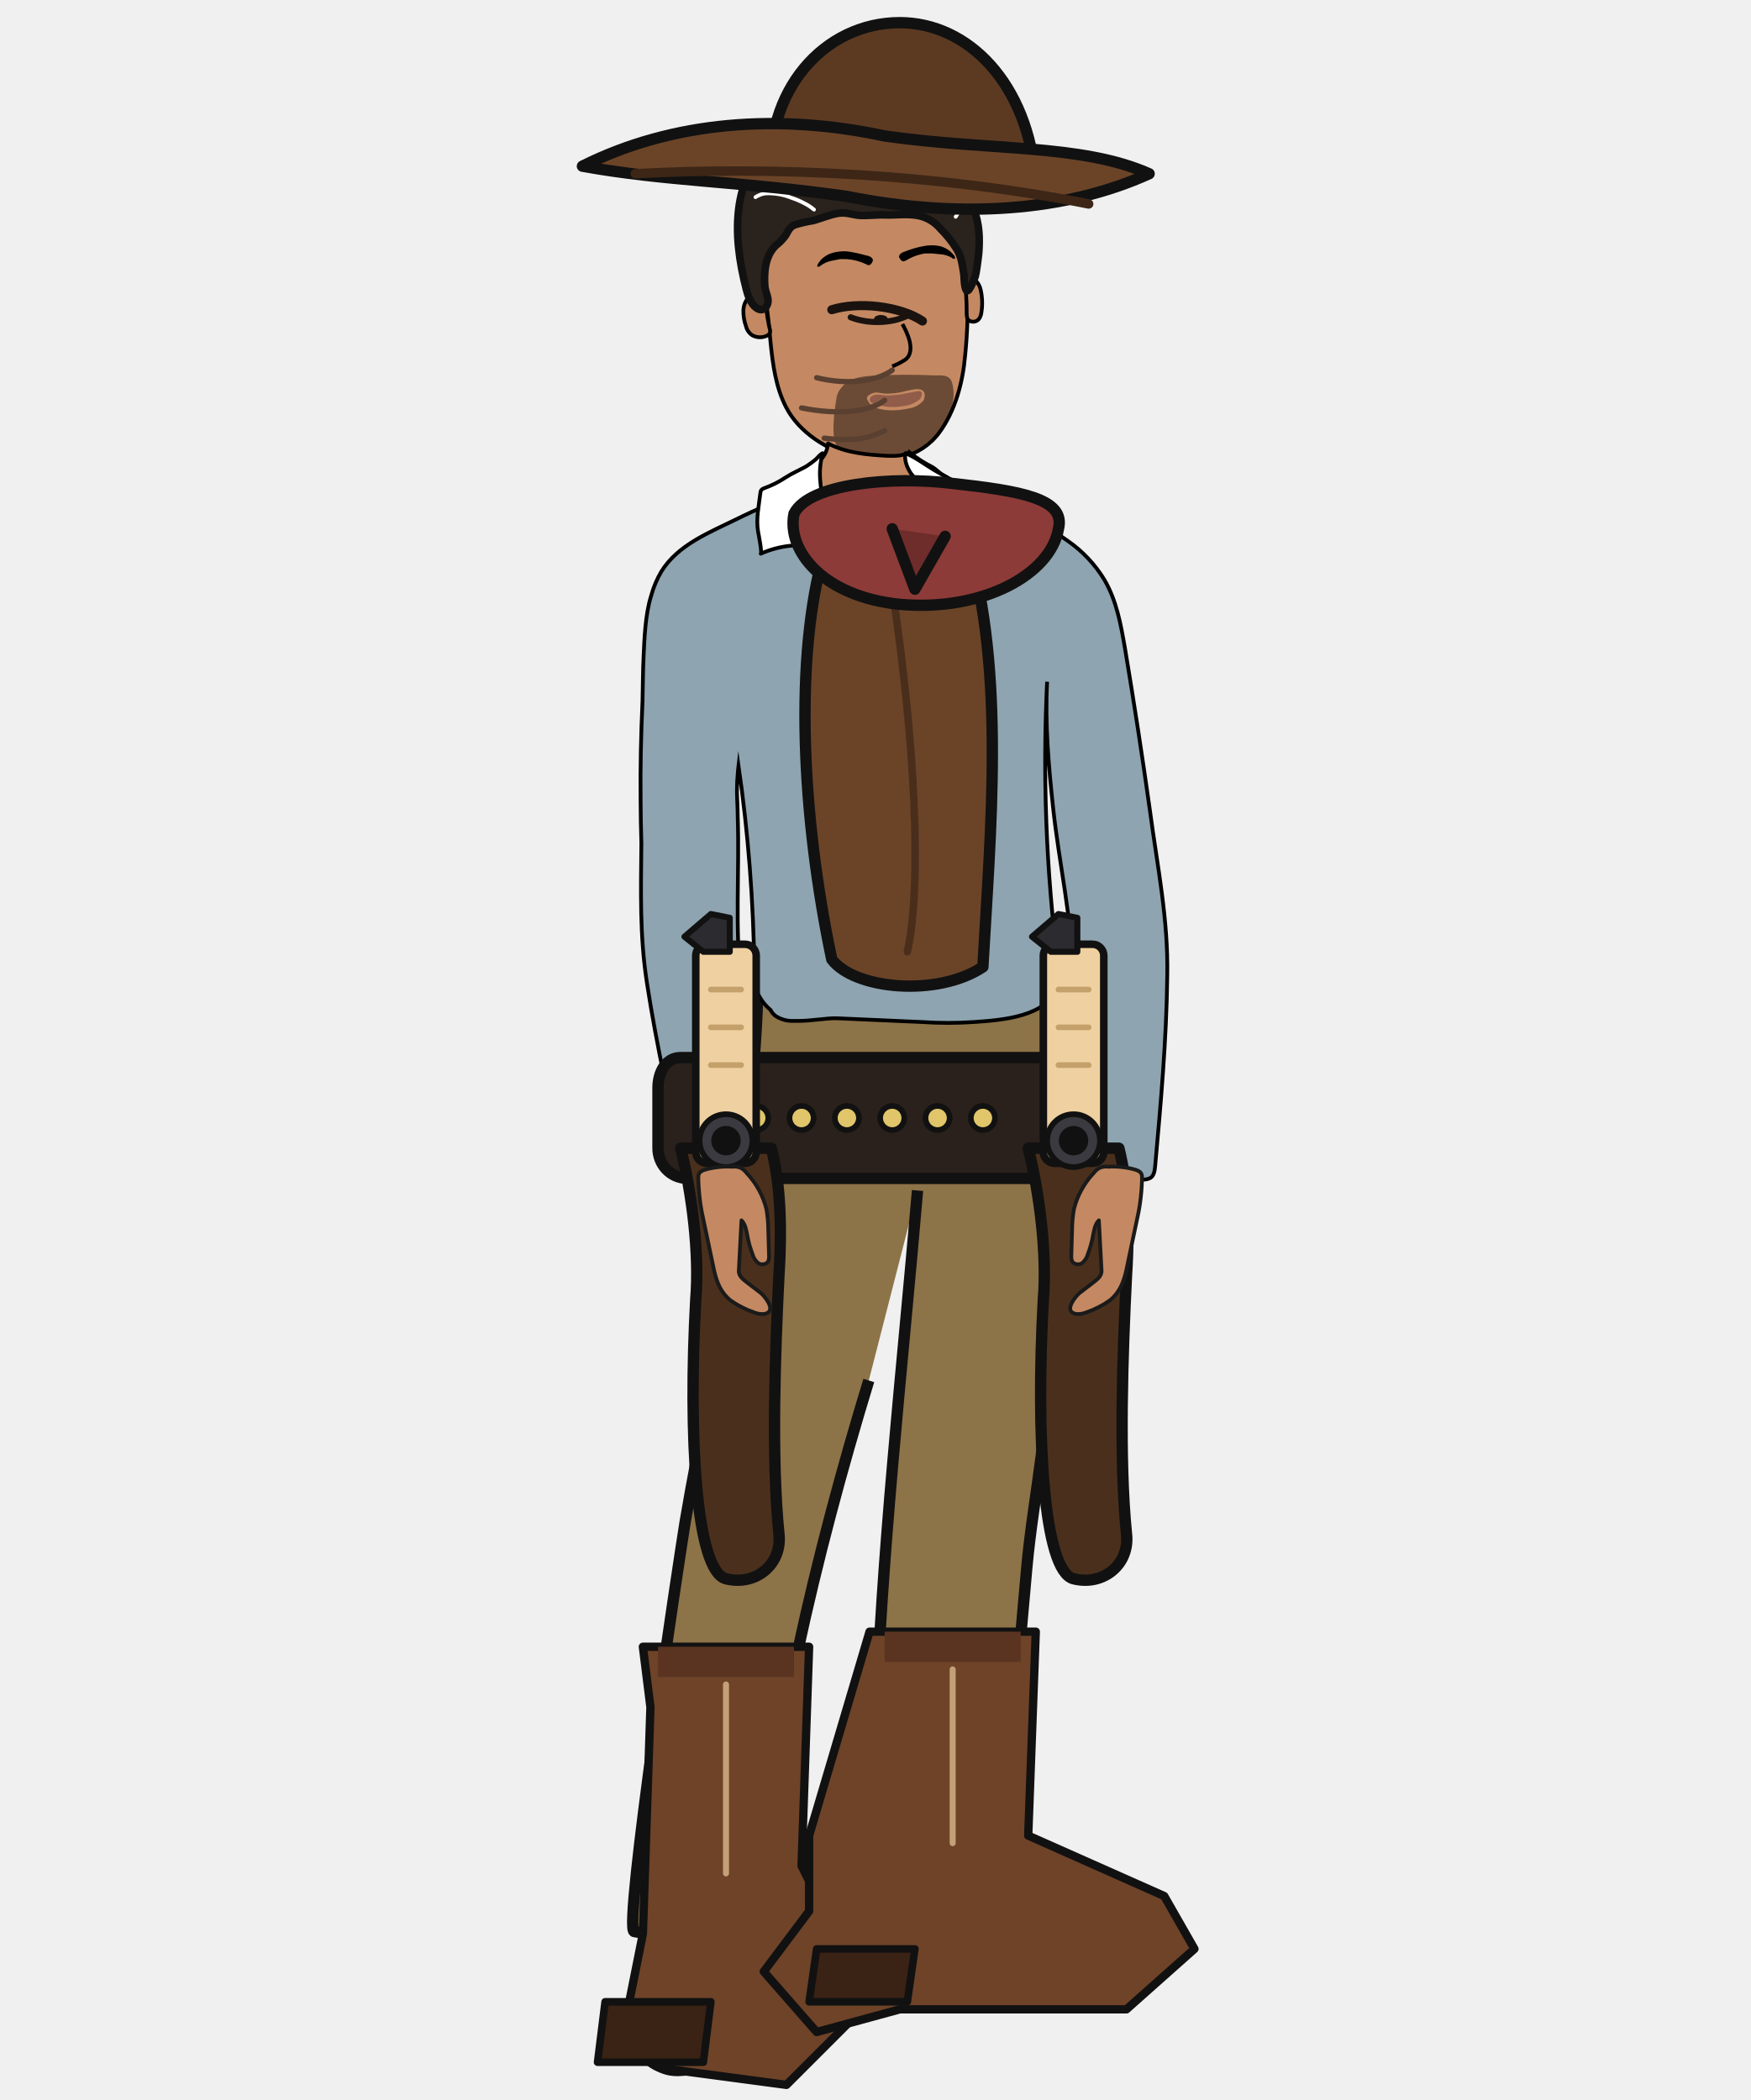
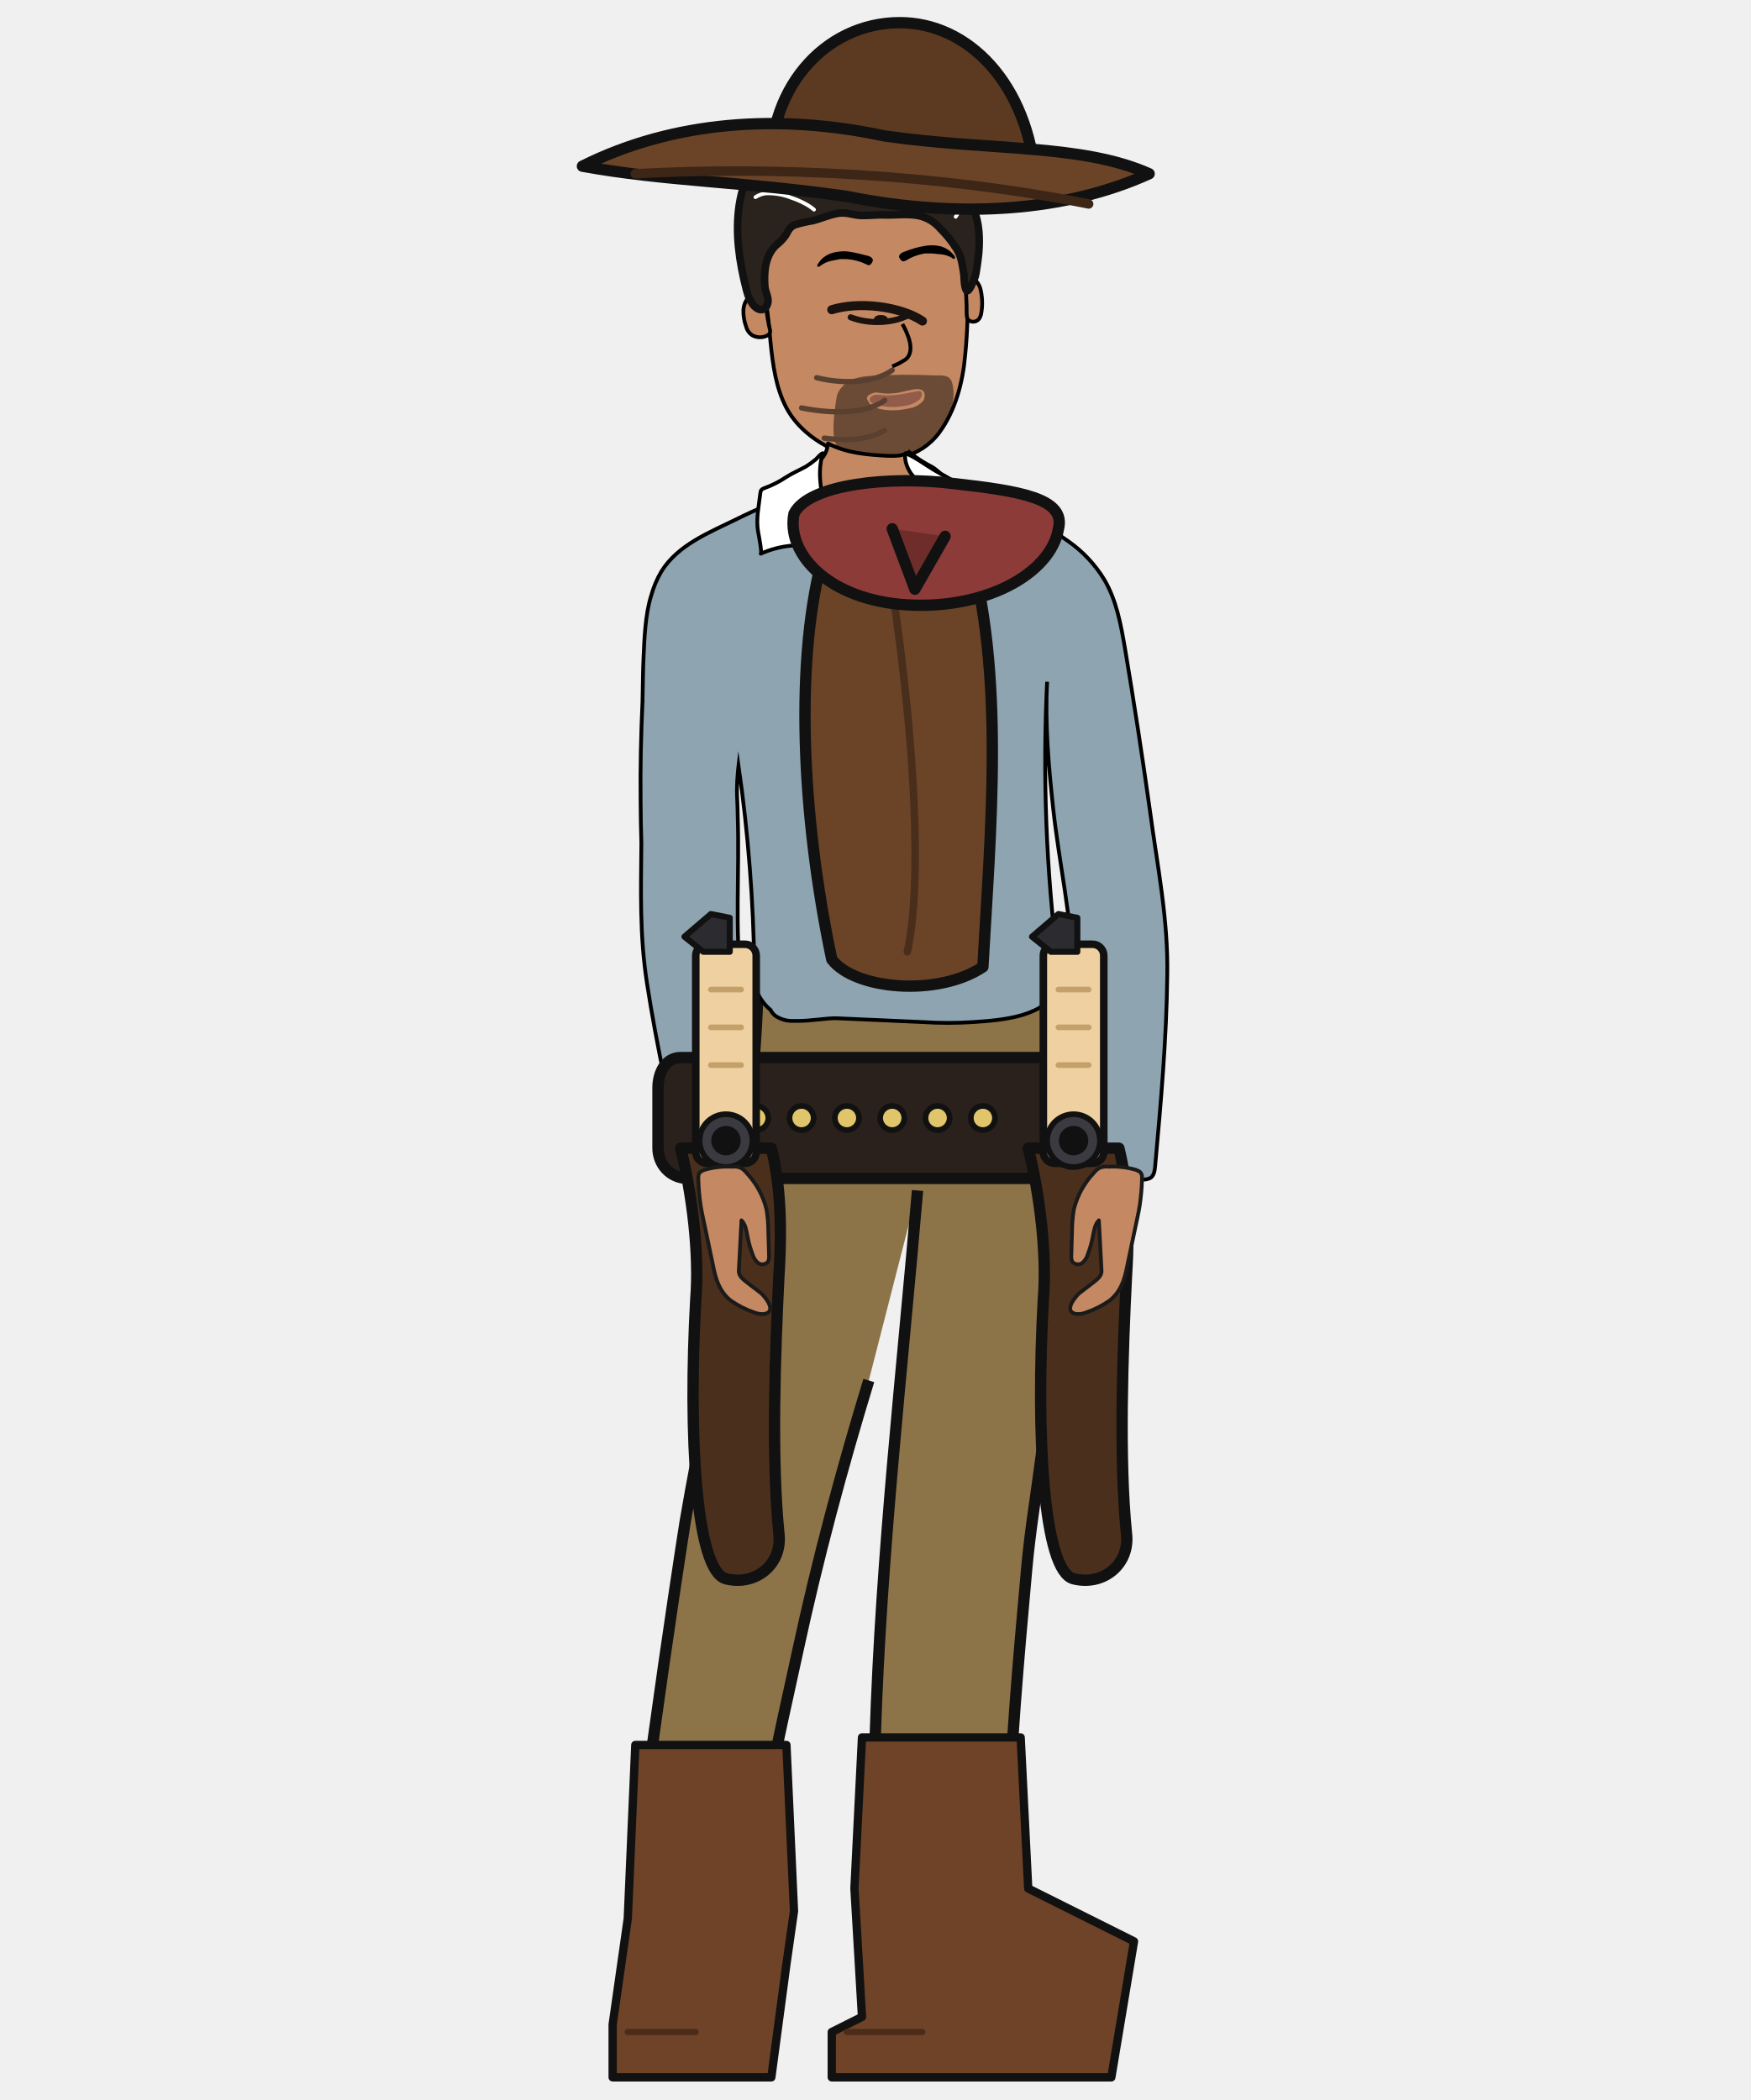
<svg xmlns="http://www.w3.org/2000/svg" width="500" height="600" viewBox="78 12 171 556">
  <path fill="#c48962" stroke="#000" stroke-linecap="round" stroke-linejoin="round" d="M171.9 67.1a25 25 0 0 0-4.7-.1c-6.6.2-13.1 1-19.6 1.8s-11.5 1.9-13.5 7.5a.4.4 0 0 1-.1.3c-.1.3-.1.6-.2.9-1.1 4.9.1 10.1.9 15a10 10 0 0 1 .2 1.6c.4 2.9.6 5.8.9 8.6.6 5.9 1.4 11.9 4.1 17.1 6.8 13.3 30.5 20.1 40.5 6.8 4.3-5.8 6.3-13.4 6.9-20.5.3-3 .5-5.9.6-8.9s.1-4.4-.1-6.7a36.3 36.3 0 0 0-2.9-13.8 21.8 21.8 0 0 0-3.5-5.4c-2.4-2.7-6-3.9-9.5-4.2" />
  <path fill="#c48962" stroke="#000" stroke-linecap="round" stroke-linejoin="round" d="M131 100.8a4 4 0 0 1-1.7-2.4 11.8 11.8 0 0 1-.7-4.1 5.4 5.4 0 0 1 1.6-3.8l1-.7a9.3 9.3 0 0 1 2.4-.4h.5c.2.1.2.3.2.5a60 60 0 0 0 1.1 8.4c.2 1 .7 1.8-.4 2.5a4.3 4.3 0 0 1-4 0m60-4.4a3.7 3.7 0 0 0 .5-1.1 15.7 15.7 0 0 0-.1-6.6 4.8 4.8 0 0 0-2.2-3.1 1.5 1.5 0 0 0-.9-.2c-.2 0-.7-.1-.9.1s-.1.2-.1.4l.3 5c.1 1.3.1 2.6.1 3.9s.2 1.9.9 2.2a2 2 0 0 0 2.4-.6" />
  <path fill="#2a221c" stroke="#111" stroke-linejoin="round" stroke-width="2" d="M127.5 66.3c-1.1 7.4 0 15 1.9 22.4.4 1.6 1.2 3.8 2.6 4.8s2.5.4 3-1-.5-3-.7-4.5c-.3-3.8 0-8.3 3-11.1a12.3 12.3 0 0 0 2.5-2.6c.7-1.2 1.1-2.3 2.5-2.8a37 37 0 0 1 4.8-1.1c2.2-.6 4.2-1.5 6.4-1.9s3.7.3 5.6.5 4.7-.2 7.1-.1 5.9-.4 8.8.2a10.2 10.2 0 0 1 5.7 3.4 29.5 29.5 0 0 1 4.4 5.5c1.3 2.1 1.5 4.4 1.9 6.9 0 .5.1 3.9.8 4.1s2-3.3 2.2-3.9.7-4.1.9-6.1c.3-3.9.2-8-1.4-11.7s-3.6-11.2-8.4-14.4c-2.8-1.9-5.2-5.2-8.3-6.4s-5.3-1.1-7.9-1.9c-4.4-1.3-8.8-2.7-13.4-2.7a17.2 17.2 0 0 0-8.1 1.5 9.8 9.8 0 0 0-3.8 3.2c-.7 1-.7 2.3-1.6 3.2s-2.6 1-3.9 1.7-2.3 2.3-2.9 3.6a36 36 0 0 0-3.7 11.2Z" />
  <path d="M149.3 80.6a7.5 7.5 0 0 1 2.4-1.5 10.7 10.7 0 0 1 4.7-.5 38 38 0 0 1 4.6 1c.6.1 1.8.4 1.9 1.3a2.1 2.1 0 0 1-.3.7c-.2.3-.4.6-.8.6s-.4-.1-.6-.2a14.4 14.4 0 0 0-5.3-1.4h-1.7l-2 .4a7.1 7.1 0 0 0-3.1 1.3l-.4.3h-.5c-.3-.5.9-1.7 1.1-2m34-2.1a7.5 7.5 0 0 0-2.5-1.3 10.6 10.6 0 0 0-4.7 0 25.4 25.4 0 0 0-4.5 1.3c-.6.2-1.8.6-1.8 1.5a1.3 1.3 0 0 0 .4.7.9.9 0 0 0 .8.5l.6-.2a13.7 13.7 0 0 1 5.1-1.9h1.8l2 .2a7 7 0 0 1 3.2.9l.4.3a.4.4 0 0 0 .5-.1c.3-.5-1-1.6-1.3-1.9" />
  <path fill="none" stroke="#000" stroke-miterlimit="10" d="M168 109a17 17 0 0 0 3-1.5 3.1 3.1 0 0 0 1.1-.9c1.1-1.4.8-3.6.2-5.3a22 22 0 0 0-1.6-3.5" />
  <path d="M154.5 114.7c1.9-2.5 5-3 7.9-3.2a161 161 0 0 1 17-.1c1.3 0 3.1-.2 4 1s1.1 4.6.5 6.7a20 20 0 0 1-14.3 14c-3.3.8-6.8.4-10.1 0s-5.2-1.1-6.4-3.5-.5-8.2.1-11.9a5.2 5.2 0 0 1 1.3-3m7.1 2.1c-.2.2-.2.4-.3.6s.8 1.8 1.5 2.2c3 1.4 6.6 1.2 9.8.5a6.1 6.1 0 0 0 3.7-2.1 2.8 2.8 0 0 0 .2-2c-.7-1.7-3.5-.7-4.8-.5a17.6 17.6 0 0 1-5.6.7l-2.4-.3a3.7 3.7 0 0 0-2.1.9" opacity=".45" />
  <path fill="#5e2f2f" d="M162.3 117.1a1.2 1.2 0 0 0-.2 1 1.1 1.1 0 0 0 .8.7 14.9 14.9 0 0 0 8.1.7 7.8 7.8 0 0 0 4.3-1.8c.4-.5.8-1.4.4-1.9s-1.3-.1-1.7-.1l-2.6.5a24 24 0 0 1-4.6.5c-1.3.1-3.2-.7-4.3.3Z" opacity=".5" />
  <path fill="none" stroke="#fff" stroke-linecap="round" stroke-linejoin="round" d="M184.8 69.4a8.3 8.3 0 0 0 1.1-7.5 13.8 13.8 0 0 0-4.7-6.3m-6.7 11.9a16.5 16.5 0 0 0 2.8-6c1.9-7.6-3.6-13.8-4.3-14.7M165.3 65c2.3-1.5 5.1-3.5 5.2-6.6V58a14.8 14.8 0 0 0-4.1-8.6 16.3 16.3 0 0 0-8.4-4.6m-3.4 18.3a14.3 14.3 0 0 0-14.3-6.6m7 11a13.4 13.4 0 0 0-2.8-1.8 20.5 20.5 0 0 0-3.1-1.3 16.5 16.5 0 0 0-6.9-1.2 6.3 6.3 0 0 0-2.7 1" />
  <path fill="#3a2a20" stroke="#111" stroke-linecap="round" stroke-linejoin="round" stroke-width="3" d="m104.9 525.2-2.8 8.4c-1.5 4.4-3.1 8.9-2.9 13.5s2.3 9.5 6.4 11.6 5.8 1.4 8.8 1.3l8.7-.2a12.1 12.1 0 0 0 5-1 7.4 7.4 0 0 0 3.2-5.3 19.2 19.2 0 0 0-.5-6.3 138 138 0 0 0-7-23.5c-.6-1.6-1.4-3.2-3.1-3.8a10.5 10.5 0 0 0-3.1-.3 49 49 0 0 0-7.6.9 9.8 9.8 0 0 0-3.8 1.5 3.1 3.1 0 0 0-1.3 3.2" />
  <path fill="none" stroke="#fff" stroke-linecap="round" stroke-linejoin="round" d="m128.8 550.9.3.8a45.1 45.1 0 0 0-14.6-2.3 28.4 28.4 0 0 0-11.4 3m18.4-17.3a13.5 13.5 0 0 0-6.6-.6 35.5 35.5 0 0 0-6.6 1.7m13.4 4a11.6 11.6 0 0 0-6.9-.8 26.6 26.6 0 0 0-6.7 2.3m13.7 3.1c0-.1.3 0 .2.1h-.4c-4.5-1.3-9.4-.3-13.8 1.6" />
  <path fill="none" stroke="#fff" stroke-linecap="round" stroke-linejoin="round" d="M107.1 535a1.5 1.5 0 0 1 1 2.8 1.5 1.5 0 0 1-1.9-2.2 1.4 1.4 0 0 1 1.6-.5m-1.7 5.4a3.7 3.7 0 0 1 1.8.1c.1.1.3.1.3.3a.6.6 0 0 1 .1.4 2.3 2.3 0 0 1-.4 2 2.1 2.1 0 0 1-2.7-.1.8.8 0 0 1-.5-.5 1.7 1.7 0 0 1 .1-.7 3.9 3.9 0 0 1 .6-1.1.9.9 0 0 1 1.1-.3m-.1 4.8a1.4 1.4 0 0 1 1.6.5 1.2 1.2 0 0 1-.3 1.6 1.1 1.1 0 0 1-.7.3 1.7 1.7 0 0 1-1.5-.5 1.2 1.2 0 0 1-.1-1.4 1.1 1.1 0 0 1 1.4-.3m15.2-1.5c.5-.2 1.1-.5 1.6-.2s.6.9.7 1.5l.2 1a.9.9 0 0 1-.1.5.5.5 0 0 1-.4.2 4 4 0 0 1-1.5.3 1.6 1.6 0 0 1-1.3-.9 1.4 1.4 0 0 1 0-.9 6 6 0 0 1 .7-1.4h.3m-.3-5.2a1.3 1.3 0 0 1 1.1-.6 1.5 1.5 0 0 1 1.2 1.8 1.6 1.6 0 0 1-1.8 1.2.9.9 0 0 1-.6-.4.8.8 0 0 1 .1-.9l.5-1.2m-1-4.5c.7-.3.9-1.7 1.9-1.1s.5.5.6.8a2.2 2.2 0 0 1-.1 1.8 1.5 1.5 0 0 1-2.8-.4c-.1-.3 0-1.2.6-1.1" />
  <path fill="#3a2a20" stroke="#111" stroke-linecap="round" stroke-linejoin="round" stroke-width="3" d="M222.9 529.1a8.8 8.8 0 0 1 2.4 1.1 5.3 5.3 0 0 1 1.8 4.8c-.4 3.8-3.7 6.7-7.3 7.7s-7.5.7-11.2.3l-32.4-3.4a15.1 15.1 0 0 1-5.2-1.1c-4.4-2-6.2-7.3-6.5-12.2s.6-9.8 4.4-12.5 5.6-2 8.5-2.2 10.3-2.2 13.6-.6 3.4 5.5 5.9 7.5c7.4 5.7 17.4 7.6 26 10.6" />
  <path fill="none" stroke="#fff" stroke-linecap="round" stroke-linejoin="round" d="M218.2 528.5c-.2-.5-.9-.4-1.3-.2a15 15 0 0 0-8.1 8.5m1.9-11.1a16.4 16.4 0 0 0-4.3 5.5c.1.1.3 0 .3-.2m.2-7.2a9.7 9.7 0 0 0-3 4.9m-.8-6.2a10.1 10.1 0 0 0-2.5 4.1s.2 0 .1-.1m23.2 13.3a6.4 6.4 0 0 1-3.6 1.1 52 52 0 0 1-6.8.1c-2.1-.1-4.2-.4-6.3-.6l-17.1-1.8a60 60 0 0 1-6.1-.8c-2.1-.3-4.1-.8-6.1-1-4.1-.5-8.5-.4-11.6-3q-.3-.1-.3-.3c.1-.2.4-.2.3 0" />
  <path fill="none" stroke="#fff" stroke-linecap="round" stroke-linejoin="round" d="M206.5 531.4h.3a2.5 2.5 0 0 1 .4 1.7 1.5 1.5 0 0 1-2.9 0 2 2 0 0 1 1.5-2c.3 0 .7.1.7.4a.4.4 0 0 1-.5-.2m-2.3-2.9a.4.4 0 0 1 .5.2.7.7 0 0 1 .2.6 1.7 1.7 0 0 1-.4 1.2 1.1 1.1 0 0 1-1.3-1.7 1.6 1.6 0 0 1 1.5-.2m-4.4-1.9c.1-.2.4-.2.6-.2l.4.4a1.5 1.5 0 0 1 .2 1.3 1 1 0 0 1-.4.5 1.2 1.2 0 1 1-.2-2.1" />
  <path fill="#8d7348" fill-rule="evenodd" stroke="#111" stroke-linejoin="round" stroke-width="3" d="M161.8 377.5c-7.2 23.6-13.6 47.5-18.8 71.6s-11.3 48.2-11 71.8a3.2 3.2 0 0 1-.3 1.7 3.5 3.5 0 0 1-2.5 1.2 91.3 91.3 0 0 1-29.5-.4c-3-.5 12-99.3 13.5-108.5 3.8-22.5 9-44.8 11.8-67.4s6.7-47.9 7.4-72.1a4.2 4.2 0 0 1 .3-1.3 1.8 1.8 0 0 1 .9-.6c5-2.7 10.2-1.8 15.6-1.9s13-.1 19.5 0c12 .2 24 .6 36 .6 2.1.1 4.5.2 6 1.7s1.7 3.4 1.8 5.3c2 18.4 3.5 37.1 2.1 55.6-1.6 20.9-4.3 41.6-7.1 62.3-1.3 10.1-3 20.1-3.9 30.2-2.2 24.2-4.3 48.2-5.1 72.4a96 96 0 0 0-.1 10.7c.2 1.8 1 3.3-.2 4.9-2.8 3.9-10.9 3.2-15.1 3.3-5.9.1-14 1.8-19.1-1.8-2-1.4-.7-18.1-.7-21.1-.1-7.9-.1-15.8.2-23.8 1.5-48 7.1-96.6 11.2-144.7" />
  <path fill="#8ea4b0" stroke="#000" stroke-miterlimit="10" d="M101.6 235.2c-.1-3.8-.2-7.5-.2-11.3-.1-8.7.1-17.4.5-26.1.1-4.1.1-8.2.3-12.3s.4-10.8 2-15.8a26.2 26.2 0 0 1 2.7-6.4c4.4-7.1 12.7-10.3 20-13.9 5.3-2.6 10.7-5.1 16.7-6.2h1.3a4.8 4.8 0 0 1 2 1.5 120 120 0 0 0 10.9 11.6c1.7 1.6 5.8 6.2 8.3 5.6s5.8-5.1 8-6.8a7.9 7.9 0 0 1 3.9-2.1c1.8-.3 3.5.4 5.2.2s5.2-1.7 5-1.9l-5.5-5.3a30 30 0 0 1-2.9-3.2 16.7 16.7 0 0 0-2.3-2.3 15.9 15.9 0 0 1-4.6-6 4.2 4.2 0 0 1-.3-2.7 35 35 0 0 0 6.1 3.9c.8.5 1.5 1.2 2.3 1.8l2.8 1.6c9.5 6 21.5 9.4 30.8 16.2a34 34 0 0 1 9.5 10.1c3.3 5.6 4.4 11.9 5.5 18.2q3.6 21.5 6.6 42.9c2 15 4.9 28.9 4.6 43.9-.2 16.9-1.7 33.6-3.2 50.3-.1 1.2-.3 2.6-1.3 3.2a4 4 0 0 1-2.7.3l-10.1-1.3a8 8 0 0 1-4-1.4 7.8 7.8 0 0 1-2-4.4c-3-15.6-1.2-31.2-1.6-46.8s-3.7-29.5-5.3-44.3c-1.2-11.1-2.2-22.5-1.6-33.5a430.4 430.4 0 0 0 2.8 74.3 14.9 14.9 0 0 1 0 6.3c-2.6 8.2-15 9-22.3 9.5a101 101 0 0 1-13.5 0l-22.6-1c-2.6-.1-6.7.7-10.3.7h-1.7a7.9 7.9 0 0 1-4.4-1.4 4.4 4.4 0 0 1-1.2-1.5 13.1 13.1 0 0 1-3.3-4.2c-.9-2-.9-4.2-1-6.4a413.5 413.5 0 0 0-4.2-54.2c-.1.8-.1 1.6-.2 2.4s-.2 2.9-.2 4.4.2 4.5.2 6.7c.5 14.7-.8 29.5.9 44.2 1.4 12.9 4.4 25.7 4.9 38.5a6.8 6.8 0 0 1 .1 2.8c0 1.9 0 3.8-.1 5.6s-.3 3.3-1.4 4.3a6.1 6.1 0 0 1-3.7 1.5l-10 1.3a4.9 4.9 0 0 1-2.7-.3 4.9 4.9 0 0 1-1.8-3.2c-3.8-16.7-7.6-33.5-10.2-50.4-2-12.8-1.6-24.7-1.5-37.2Z" />
  <path fill="#c48962" stroke="#000" stroke-linecap="round" stroke-linejoin="round" d="M181.7 143.5a19.6 19.6 0 0 1 4.2 3.9 5.5 5.5 0 0 1 1.2 2.7c.2 1.8-.9 3.4-2.1 4.7a13.9 13.9 0 0 1-6.3 3.7c-2.1.5-4.3.7-6.5 1.2a21.2 21.2 0 0 0-7.4 3.6 3.2 3.2 0 0 1-2.4.9 4.7 4.7 0 0 1-.9-.6c-2.8-2.2-5.9-5.1-9.2-6.6s-5.9-1-8.3-3.3-5.7-5.8-5.1-9.3a8.5 8.5 0 0 1 .9-2.2c1.7-3 4.5-5.2 7.4-7.1a6.9 6.9 0 0 0 3.8-5.7c4.9 2.6 10.5 3 15.9 3.3 1.8 0 3.6.1 5.1-.8-.2 5.3 6 8.8 9.7 11.6" />
  <path fill="none" stroke="#1a1a1a" stroke-linecap="round" stroke-linejoin="round" d="M167.8 145.7a1.6 1.6 0 0 1-2.6.6c-.2-.1-.3-.4-.5-.6" />
  <path fill="#fff" stroke="#000" stroke-linecap="round" stroke-linejoin="round" d="M180 145.5c-.1 1.6-1.3 2.7-2.6 3.9l-4.8 4.5-6.6 6.1c-1.4 1.3-1.8 1.5-3.4.4a28.5 28.5 0 0 1-3.3-2.5 37 37 0 0 1-4.1-4.8 23.2 23.2 0 0 1-3.9-5.4 19.5 19.5 0 0 1-2.3-7.9 20.5 20.5 0 0 1 .6-7.8c-.6.2-1.3 1.1-1.8 1.6a25 25 0 0 1-2.6 1.9c-1.8 1-3.7 1.8-5.4 2.9a26.2 26.2 0 0 1-5.8 2.9 1.5 1.5 0 0 0-.7.5 1.9 1.9 0 0 0-.2.7c-.4 3.5-1.2 6.9-.6 10.3.1.5 1.1 5.6.7 5.8a25.5 25.5 0 0 1 16.1-1.6c5.6 1.3 9.8 4.7 13.7 8.5l3.1-2.8c6.2-4.4 12.9.4 18.7 3a17.8 17.8 0 0 0 1.3-4.5 128 128 0 0 1 5-13.5c.7-1.7 1.3-3-.3-4.4s-2.7-1.6-4-2.4l-7.8-4.5c-2.5-1.5-4.8-3.3-7.5-4.4-.4 1.8.5 4 1.5 5.4a19.2 19.2 0 0 0 4.6 4.4c1.3 1 2.4 1.9 2.4 3.7" />
  <g fill="none" stroke="#111" stroke-linecap="round" stroke-linejoin="round" stroke-width="3" class="gear">
    <path fill="#6b4428" d="M150 158c-8 28-6 70 2 108 6 8 28 10 40 2 2-36 6-78-4-112-14 2-28 2-38 2" />
    <path stroke="#4a2e1c" stroke-width="2" d="M168 168c6 40 8 78 4 96" />
    <path fill="#2a211c" d="M112 292h104c4 0 6 4 6 8v16c0 4-3 8-8 8H114c-5 0-8-4-8-8v-16c0-4 2-8 6-8" />
    <g fill="#e0c56a" stroke-width="1.5">
      <circle cx="132" cy="308" r="3.2" />
      <circle cx="144" cy="308" r="3.2" />
      <circle cx="156" cy="308" r="3.2" />
      <circle cx="168" cy="308" r="3.2" />
      <circle cx="180" cy="308" r="3.2" />
      <circle cx="192" cy="308" r="3.2" />
    </g>
    <path fill="#4a301c" d="M112 316h24c2 8 3 18 2 34-1 20-2 48 0 68 1 8-6 14-14 12s-10-38-8-74c1-12-1-28-4-40" />
    <rect width="16" height="58" x="116" y="262" fill="#efd0a0" stroke-width="2" rx="3" />
    <path stroke="#c4a06a" stroke-width="1.5" d="M120 274h8m-8 10h8m-8 10h8" />
    <path fill="#2c2c30" stroke-width="1.6" d="M118 264h7v-9l-5-1-7 6z" />
    <circle cx="124" cy="314" r="7" fill="#3a3a40" stroke-width="1.5" />
    <circle cx="124" cy="314" r="2.4" fill="#111" />
    <path fill="#4a301c" d="M204 316h24c2 8 3 18 2 34-1 20-2 48 0 68 1 8-6 14-14 12s-10-38-8-74c1-12-1-28-4-40" />
    <rect width="16" height="58" x="208" y="262" fill="#efd0a0" stroke-width="2" rx="3" />
    <path stroke="#c4a06a" stroke-width="1.5" d="M212 274h8m-8 10h8m-8 10h8" />
    <path fill="#2c2c30" stroke-width="1.6" d="M210 264h7v-9l-5-1-7 6z" />
    <circle cx="216" cy="314" r="7" fill="#3a3a40" stroke-width="1.5" />
    <circle cx="216" cy="314" r="2.4" fill="#111" />
  </g>
  <path fill="#c48962" stroke="#1a1a1a" stroke-linecap="round" stroke-linejoin="round" d="M233.6 330.5c0 .2-.1.5-.1.7-.3 2-.8 4-1.2 6l-2.4 11.4c-.7 3-1.8 5.7-4.3 7.7a24.9 24.9 0 0 1-6.3 3.2 5.7 5.7 0 0 1-2.6.4c-3.4-.6-.5-4.3.8-5.5l3.4-2.6c1.1-.9 2.6-1.8 2.5-3.4l-.7-13.3c-1.1 1.1-1.3 2.8-1.6 4.3a26.4 26.4 0 0 1-1.3 4.6 4.7 4.7 0 0 1-1.5 2.4 2 2 0 0 1-2.6-.3 3 3 0 0 1-.3-1.6l.2-6.8a34.3 34.3 0 0 1 .5-5.6 21.6 21.6 0 0 1 5.2-9.5 5.2 5.2 0 0 1 1.6-1.4 4.5 4.5 0 0 1 2.3-.3 21.6 21.6 0 0 1 7.2.8c1.8.6 1.8 1.3 1.7 3.1a55 55 0 0 1-.5 5.7m-116.4 0c0 .2.1.5.1.7.3 2 .8 4 1.2 6l2.4 11.4c.7 3 1.8 5.7 4.3 7.7a24.9 24.9 0 0 0 6.3 3.2 5.7 5.7 0 0 0 2.6.4c3.4-.6.5-4.3-.8-5.5l-3.4-2.6c-1.1-.9-2.6-1.8-2.5-3.4l.7-13.3c1.1 1.1 1.3 2.8 1.6 4.3a26.4 26.4 0 0 0 1.3 4.6 4.7 4.7 0 0 0 1.5 2.4 2 2 0 0 0 2.6-.3 3 3 0 0 0 .3-1.6l-.2-6.8a34.3 34.3 0 0 0-.5-5.6 21.6 21.6 0 0 0-5.2-9.5 5.2 5.2 0 0 0-1.6-1.4 4.5 4.5 0 0 0-2.3-.3 21.9 21.9 0 0 0-7.2.8c-1.8.6-1.8 1.3-1.7 3.1a55 55 0 0 0 .5 5.7" />
  <g class="eyes">
    <path fill="none" stroke="#1a120e" stroke-linecap="round" stroke-width="2.4" d="M152 94c7-2.2 18-1 24 3" />
    <path fill="none" stroke="#1a120e" stroke-linecap="round" stroke-width="1.6" d="M157 96c5 2 12 1.6 16-1" />
    <ellipse cx="165" cy="96.4" fill="#1a120e" rx="1.8" ry="1" />
  </g>
  <g fill="none" stroke="#111" stroke-linecap="round" stroke-linejoin="round" stroke-width="3" class="hat">
    <path fill="#8d3b38" d="M142 148c-2 10 8 22 28 24 22 2 40-8 42-20 2-8-10-10-28-12-16-2-38 0-42 8" />
    <path fill="#6e2c2a" d="m168 152 6 16 8-14" />
    <path fill="#5c3a22" d="M136 60c-2-24 14-42 34-42 18 0 34 16 36 42z" />
    <path stroke="#1c1612" stroke-width="5" d="M140 52h58" />
    <path fill="#6b4428" d="M86 56c24-12 52-14 80-8 28 4 52 2 70 10-22 10-50 12-80 6-28-4-48-4-70-8" />
    <path stroke="#3d2616" stroke-width="2.5" d="M100 58c36-2 80 0 120 8" />
    <path stroke="#5a4030" stroke-width="1.4" d="M148 112c8 2 16 1 20-2m-24 10c10 2 18 1 22-2m-16 10c8 1 12 0 16-2" />
  </g>
  <g stroke-linecap="round" stroke-linejoin="round">
-     <path fill="#6e4328" stroke="#111" stroke-width="2.2" d="M102 448h44l-2 58 10 20 2 22-16 16-30-4-12-16 4-20 2-60z" />
-     <path fill="#3a2214" stroke="#111" stroke-width="2" d="M92 542h28l-2 16H90z" />
-     <path fill="#5a3420" d="M106 448h36v8h-36z" />
-     <path fill="none" stroke="#c4a078" stroke-width="1.6" d="M124 458v50" />
-     <path fill="#6e4328" stroke="#111" stroke-width="2.2" d="M162 444h44l-2 54 36 16 8 14-18 16h-60l-22 6-14-16 12-16v-20z" />
-     <path fill="#3a2214" stroke="#111" stroke-width="2" d="M148 528h26l-2 14h-26z" />
-     <path fill="#5a3420" d="M166 444h36v8h-36z" />
-     <path fill="none" stroke="#c4a078" stroke-width="1.6" d="M184 454v46" />
+     <path fill="#6e4328" stroke="#111" stroke-width="2.2" d="M100 474h40l2 44-2 14-4 30H94v-14l4-28z" />
+     <path fill="none" stroke="#4a2c18" stroke-width="1.6" d="M98 550h18" />
+     <path fill="#6e4328" stroke="#111" stroke-width="2.2" d="M160 472h42l2 40 28 14-6 36h-74v-12l8-4-2-34z" />
+     <path fill="none" stroke="#4a2c18" stroke-width="1.6" d="M156 550h20" />
  </g>
</svg>
